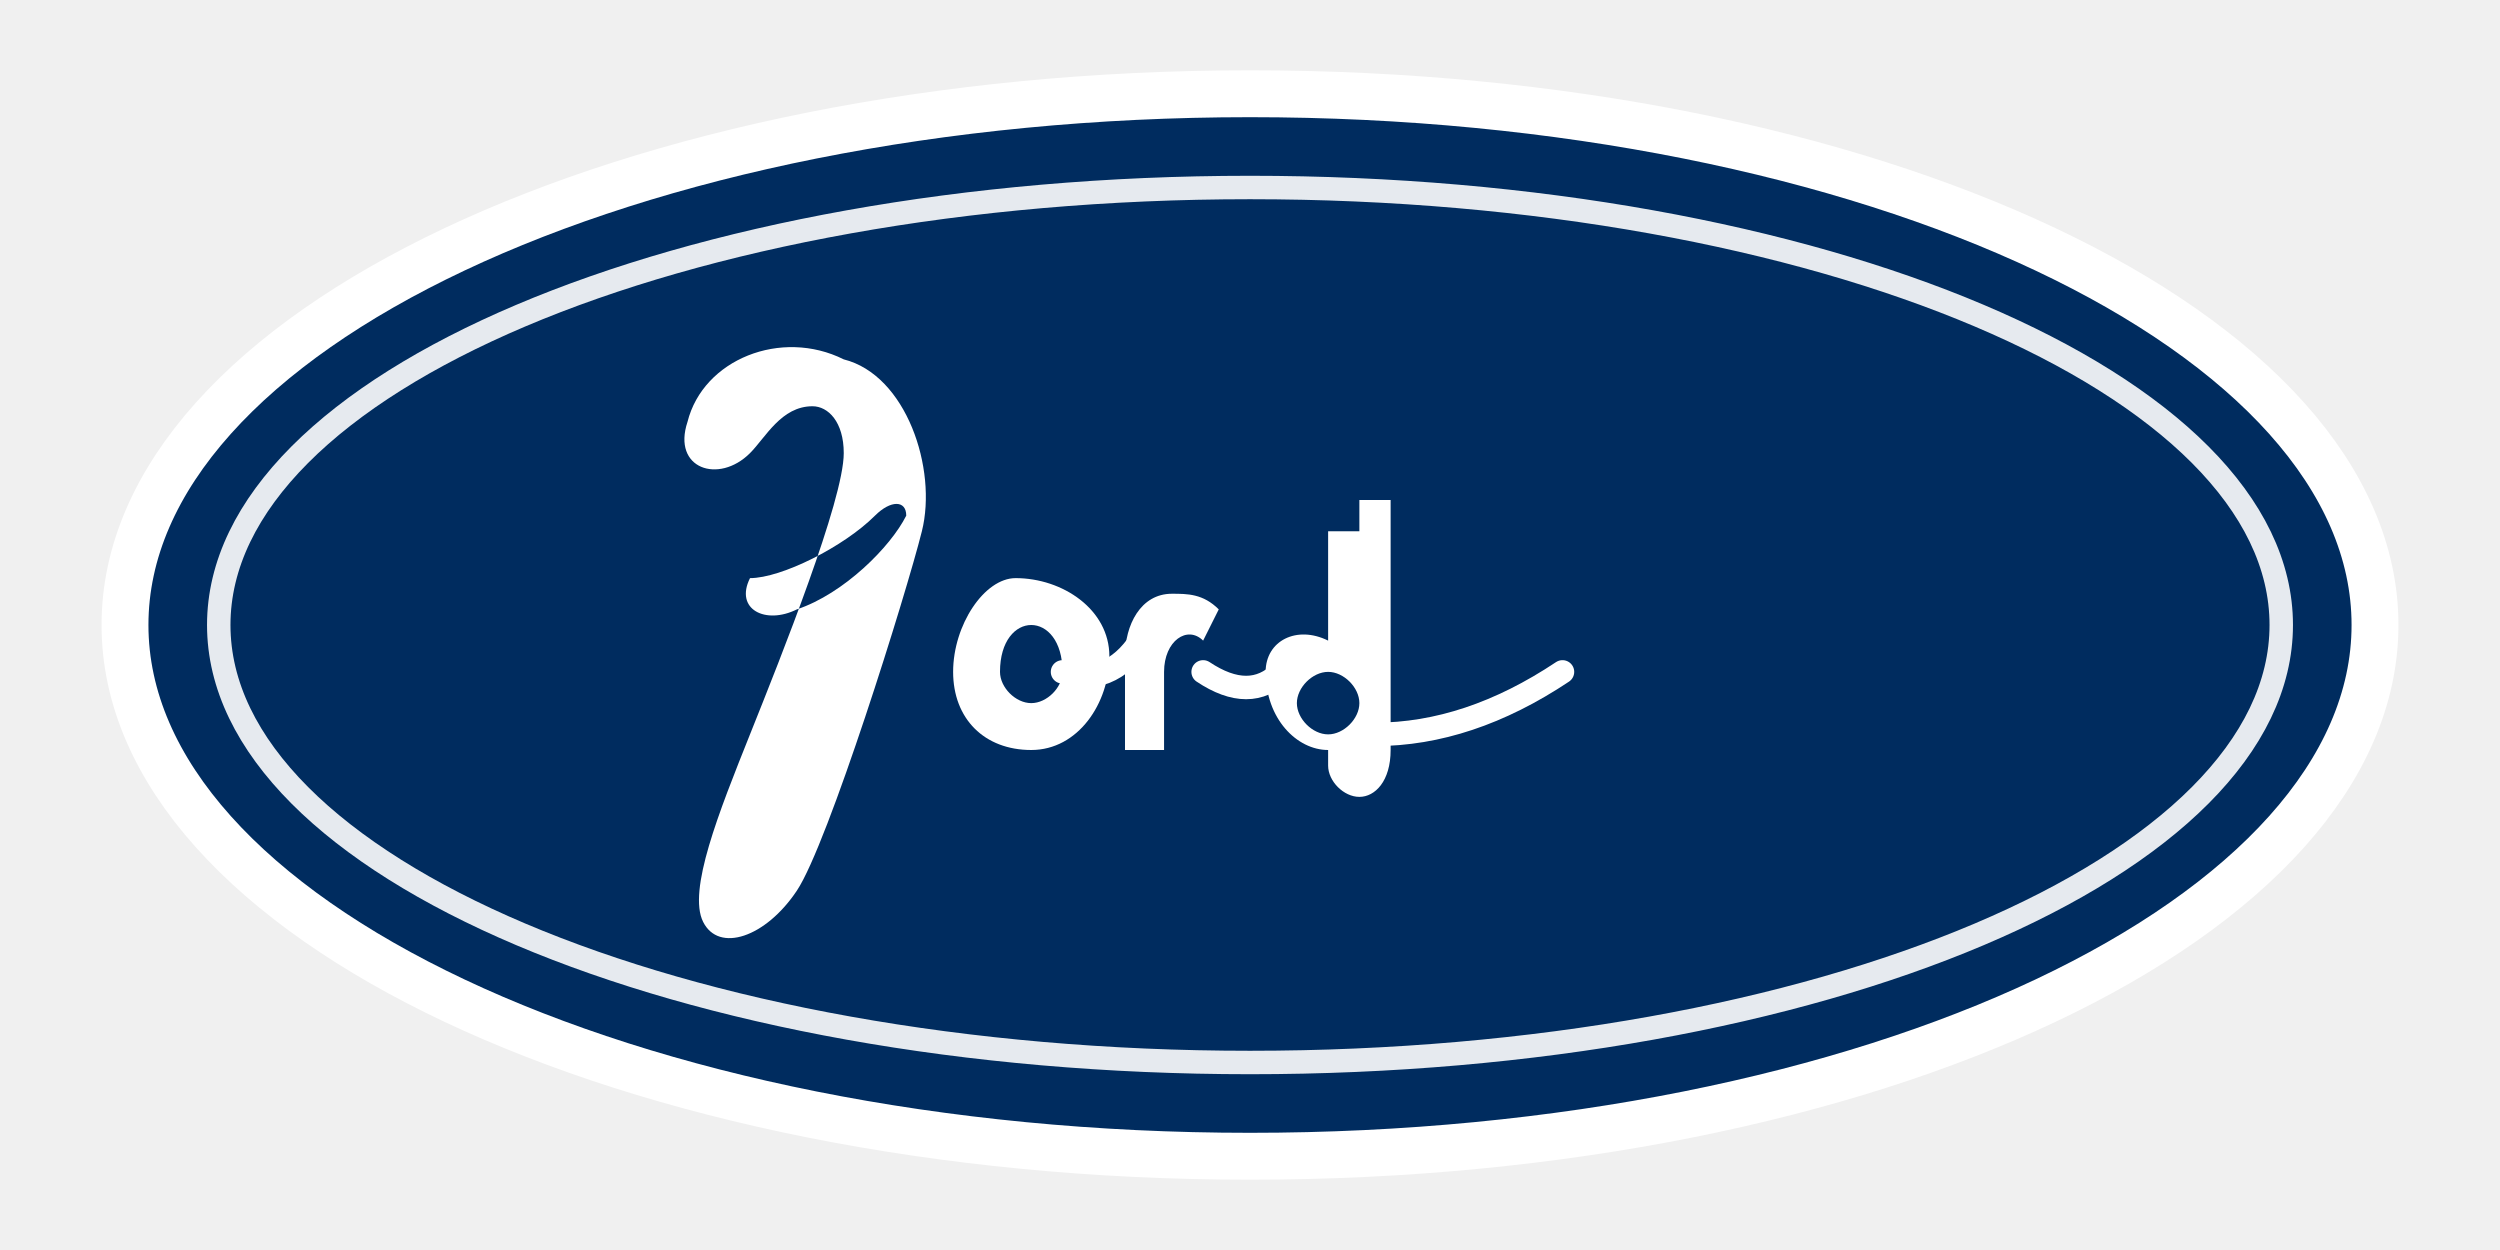
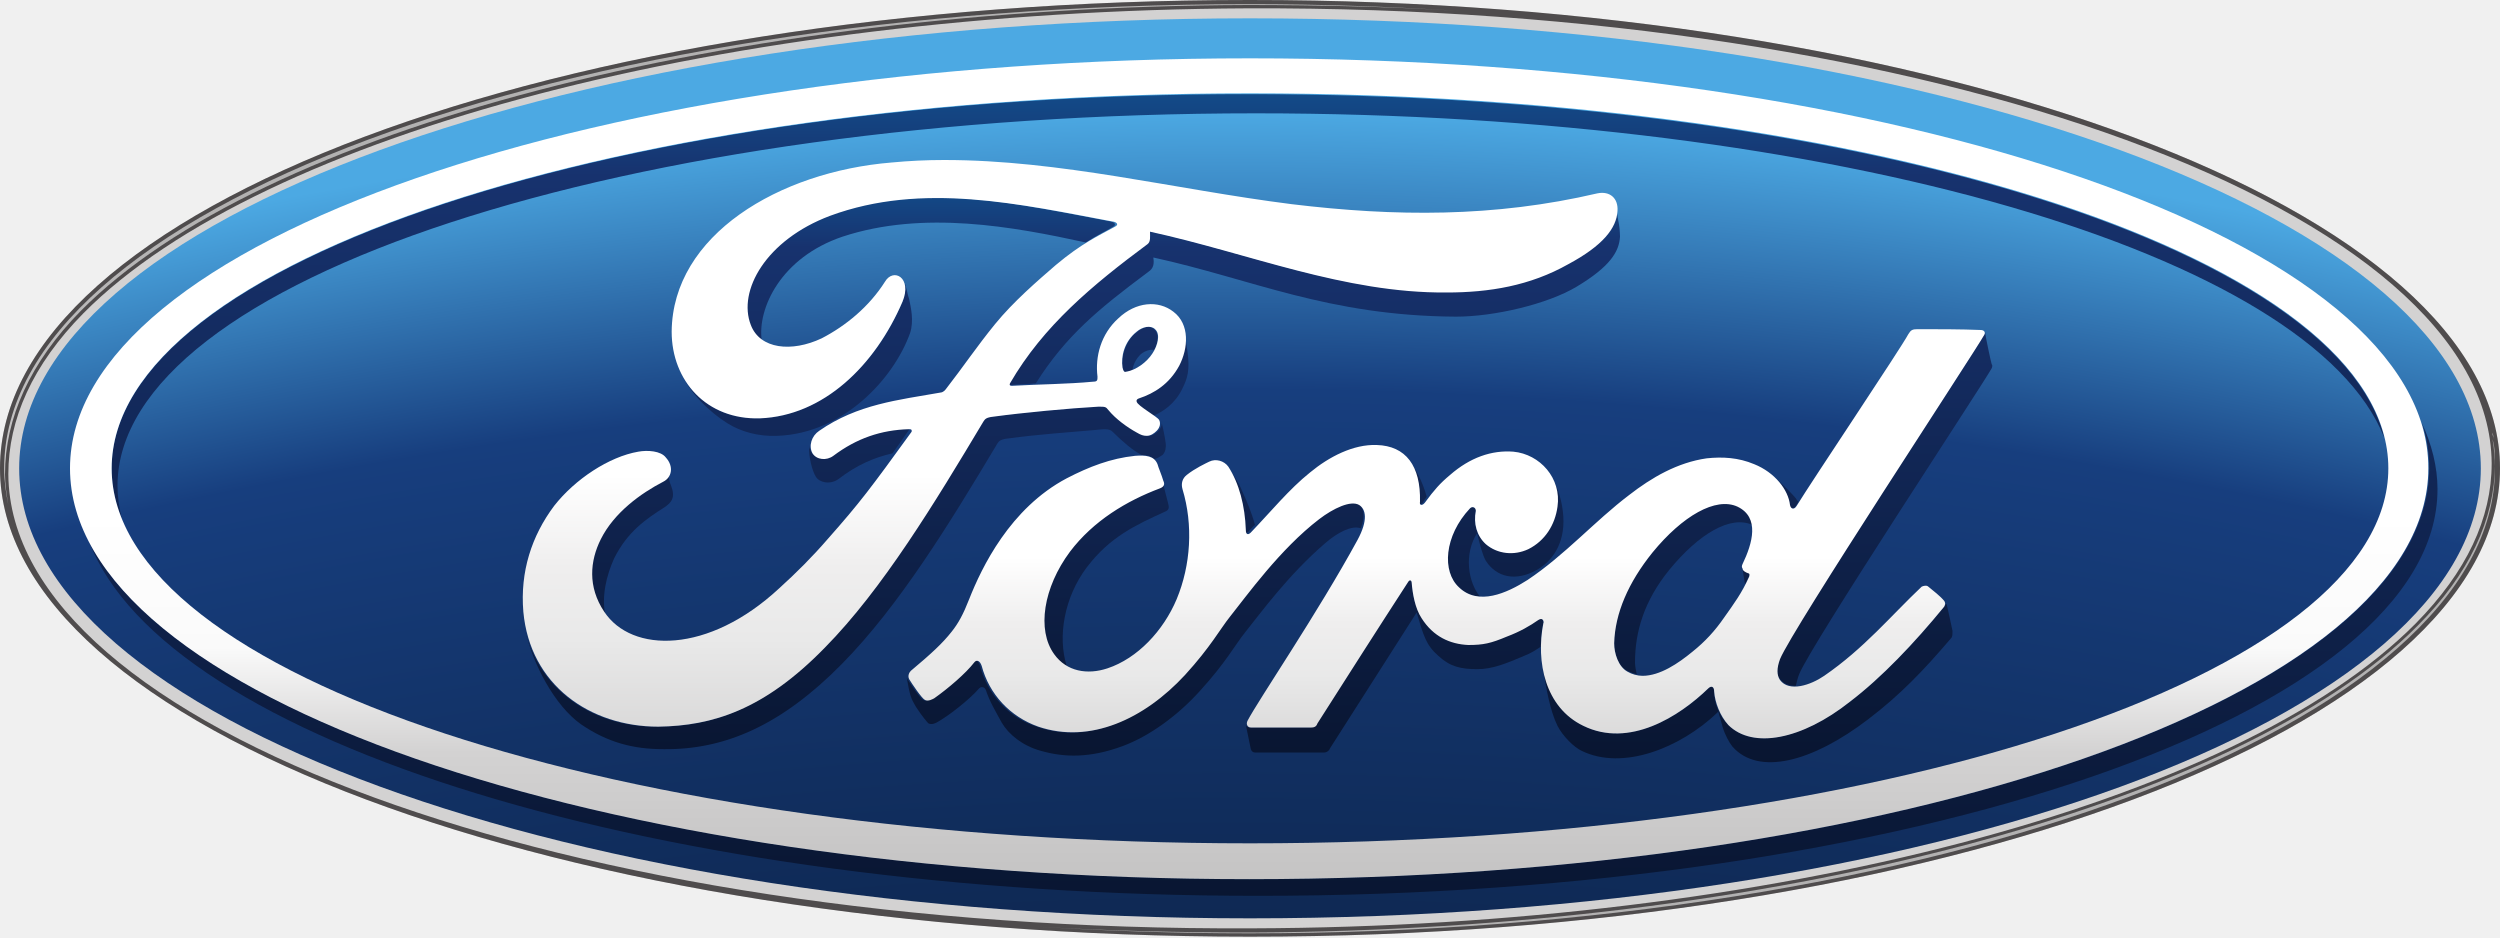
- <svg xmlns="http://www.w3.org/2000/svg" viewBox="0 0 160 80" width="120" height="60">
-   <ellipse cx="80" cy="40" rx="72" ry="34" fill="#002C5F" stroke="#FFFFFF" stroke-width="3" />
-   <ellipse cx="80" cy="40" rx="66" ry="28" fill="none" stroke="#FFFFFF" stroke-width="1.5" opacity="0.9" />
-   <g fill="#FFFFFF" transform="translate(42, 22)">
-     <path d="M 12 1 C 8 -1, 3 1, 2 5 C 1 8, 4 9, 6 7 C 7 6, 8 4, 10 4 C 11 4, 12 5, 12 7 C 12 10, 8 20, 6 25 C 4 30, 2 35, 3 37 C 4 39, 7 38, 9 35 C 11 32, 16 16, 17 12 C 18 8, 16 2, 12 1 Z              M 6 15 C 8 15, 12 13, 14 11 C 15 10, 16 10, 16 11 C 15 13, 12 16, 9 17 C 7 18, 5 17, 6 15 Z" />
-     <path d="M 23 15 C 21 15, 19 18, 19 21 C 19 24, 21 26, 24 26 C 27 26, 29 23, 29 20 C 29 17, 26 15, 23 15 Z              M 24 18 C 25 18, 26 19, 26 21 C 26 22, 25 23, 24 23 C 23 23, 22 22, 22 21 C 22 19, 23 18, 24 18 Z" />
-     <path d="M 33 16 C 31 16, 30 18, 30 20 L 30 26 L 32.5 26 L 32.5 21 C 32.5 19, 34 18, 35 19 L 36 17 C 35 16, 34 16, 33 16 Z" />
-     <path d="M 43 12 L 43 19 C 41 18, 39 19, 39 21 C 39 24, 41 26, 43 26 L 43 27 C 43 28, 44 29, 45 29 C 46 29, 47 28, 47 26 L 47 10 L 45 10 L 45 12 Z              M 43 21 C 44 21, 45 22, 45 23 C 45 24, 44 25, 43 25 C 42 25, 41 24, 41 23 C 41 22, 42 21, 43 21 Z" />
-     <path d="M 26 21 Q 29 22, 31 19" fill="none" stroke="#FFFFFF" stroke-width="1.5" stroke-linecap="round" />
-     <path d="M 35 21 Q 38 23, 40 21" fill="none" stroke="#FFFFFF" stroke-width="1.5" stroke-linecap="round" />
-     <path d="M 46 25 Q 52 25, 58 21" fill="none" stroke="#FFFFFF" stroke-width="1.5" stroke-linecap="round" />
-   </g>
+ <svg xmlns="http://www.w3.org/2000/svg" version="1.1" id="svg6096" x="0px" y="0px" viewBox="0 0 300 112.5" style="enable-background:new 0 0 300 112.5;" xml:space="preserve">
+   <style type="text/css">
+ 	.st0{fill:#D3D2D2;}
+ 	.st1{fill:url(#path3558_1_);}
+ 	.st2{fill:url(#path3580_1_);}
+ 	.st3{fill:url(#path3602_1_);}
+ 	.st4{fill:url(#path3624_1_);}
+ 	.st5{fill:url(#path3646_1_);}
+ 	.st6{fill:url(#path3668_1_);}
+ 	.st7{fill:url(#path3690_1_);}
+ 	.st8{fill:url(#path3742_1_);}
+ 	.st9{fill:url(#path3764_1_);}
+ 	.st10{fill:url(#path3786_1_);}
+ 	.st11{fill:url(#path3808_1_);}
+ 	.st12{fill:url(#path3830_1_);}
+ 	.st13{fill:url(#path3852_1_);}
+ 	.st14{fill:url(#path3874_1_);}
+ 	.st15{fill:url(#path3896_1_);}
+ 	.st16{fill:url(#path3918_1_);}
+ 	.st17{fill:url(#path3940_1_);}
+ 	.st18{fill:url(#path3962_1_);}
+ 	.st19{fill:url(#path3984_1_);}
+ 	.st20{fill:url(#path4006_1_);}
+ 	.st21{fill:url(#path4028_1_);}
+ 	.st22{fill:url(#path4050_1_);}
+ 	.st23{fill:url(#path4072_1_);}
+ 	.st24{fill:url(#path4094_1_);}
+ 	.st25{fill:#4F4C4D;}
+ 	.st26{fill:url(#path4130_1_);}
+ 	.st27{fill:url(#path4154_1_);}
+ 	.st28{fill:url(#path4180_1_);}
+ 	.st29{fill:url(#path4206_1_);}
+ 	.st30{fill:url(#path4232_1_);}
+ </style>
+   <path id="path3532" class="st0" d="M299.1,51.9c0.1,0.3,0.1,0.5,0.1,0.8C299.2,52.4,299.1,52.2,299.1,51.9 M150,0  C66.7,0,0,25,0,56.2c0,31.1,67.3,56.2,150,56.2c82.7,0,150-25.2,150-56.2C300,25.2,232.7,0,150,0" />
+   <radialGradient id="path3558_1_" cx="-807.754" cy="596.238" r="1" gradientTransform="matrix(647.6554 0 0 -631.5305 523294.938 377163.094)" gradientUnits="userSpaceOnUse">
+     <stop offset="0" style="stop-color:#00050D" />
+     <stop offset="0.7" style="stop-color:#051125" />
+     <stop offset="0.904" style="stop-color:#173E7E" />
+     <stop offset="0.955" style="stop-color:#4CA9E3" />
+     <stop offset="1" style="stop-color:#4CA9E3" />
+   </radialGradient>
+   <path id="path3558" class="st1" d="M2.3,56.2c0,29.8,66.1,54,147.7,54l0,0c81.6,0,147.7-24.1,147.7-54l0,0c0-29.8-66.1-54-147.7-54  l0,0C68.4,2.2,2.3,26.4,2.3,56.2" />
+   <linearGradient id="path3580_1_" gradientUnits="userSpaceOnUse" x1="-813.207" y1="589.941" x2="-812.207" y2="589.941" gradientTransform="matrix(0 -114.3202 -114.3202 0 67591.914 -92852.281)">
+     <stop offset="0" style="stop-color:#08142E" />
+     <stop offset="0.809" style="stop-color:#17326E" />
+     <stop offset="1" style="stop-color:#0D69A9" />
+   </linearGradient>
+   <path id="path3580" class="st2" d="M13.4,56.2c0,2,0.4,4,1.2,6l0,0c-0.3-1.3-0.5-2.6-0.5-3.9l0,0c0-24.7,61.1-44.7,136.6-44.7l0,0  c69.4,0,126.7,16.9,135.4,38.9l0,0c-5.8-23.1-64.5-41.2-136.1-41.2l0,0C74.6,11.2,13.4,31.4,13.4,56.2" />
+   <linearGradient id="path3602_1_" gradientUnits="userSpaceOnUse" x1="-813.207" y1="589.942" x2="-812.207" y2="589.942" gradientTransform="matrix(0 -114.3306 -114.3306 0 67599.969 -92860.68)">
+     <stop offset="0" style="stop-color:#08142E" />
+     <stop offset="0.809" style="stop-color:#17326E" />
+     <stop offset="1" style="stop-color:#0D69A9" />
+   </linearGradient>
+   <path id="path3602" class="st3" d="M291.5,56.2c0,27.2-63.4,49.3-141.5,49.3l0,0C80.4,105.5,22.6,88,10.7,65l0,0  c9.1,24,68.4,42.5,140.3,42.5l0,0c78.2,0,141.5-21.9,141.5-48.8l0,0c0-2.7-0.7-5.4-1.9-8l0,0C291.2,52.4,291.5,54.3,291.5,56.2" />
+   <linearGradient id="path3624_1_" gradientUnits="userSpaceOnUse" x1="-815.072" y1="586.812" x2="-814.072" y2="586.812" gradientTransform="matrix(0 -79.21 -79.21 0 46656.984 -64467.785)">
+     <stop offset="0" style="stop-color:#08142E" />
+     <stop offset="0.809" style="stop-color:#17326E" />
+     <stop offset="1" style="stop-color:#0D69A9" />
+   </linearGradient>
+   <path id="path3624" class="st4" d="M176.4,61c-3.2,3.3-3.4,7.6-1.3,9.5l0,0c0.7,0.7,1.6,1,2.5,1.1l0,0c-1.4-1.7-2-5.1-0.3-7.7l0,0  c-0.3-0.8-0.4-1.7-0.2-2.6l0,0c0-0.2-0.1-0.4-0.3-0.4l0,0C176.6,60.8,176.5,60.9,176.4,61" />
+   <linearGradient id="path3646_1_" gradientUnits="userSpaceOnUse" x1="-814.992" y1="586.946" x2="-813.992" y2="586.946" gradientTransform="matrix(0 -80.2656 -80.2656 0 47321.023 -65321.43)">
+     <stop offset="0" style="stop-color:#08142E" />
+     <stop offset="0.809" style="stop-color:#17326E" />
+     <stop offset="1" style="stop-color:#0D69A9" />
+   </linearGradient>
+   <path id="path3646" class="st5" d="M209.1,68c0,0.5,0.2,1.4,0.3,2.1l0,0c0.2-0.3,0.3-0.6,0.5-1l0,0c0.1-0.3,0.1-0.3-0.1-0.4l0,0  c-0.3-0.1-0.7-0.4-0.7-0.6l0,0C209,68.1,209,68.1,209.1,68L209.1,68L209.1,68L209.1,68z" />
+   <linearGradient id="path3668_1_" gradientUnits="userSpaceOnUse" x1="-815.541" y1="586.024" x2="-814.541" y2="586.024" gradientTransform="matrix(0 -73.5277 -73.5277 0 43303.434 -59873.602)">
+     <stop offset="0" style="stop-color:#08142E" />
+     <stop offset="0.809" style="stop-color:#17326E" />
+     <stop offset="1" style="stop-color:#0D69A9" />
+   </linearGradient>
+   <path id="path3668" class="st6" d="M212.9,57.2c1.1,1,1.7,2.2,1.8,3.4l0,0c0,0.5,0.5,0.6,0.8,0.1l0,0c0.1-0.1,0.2-0.3,0.3-0.5l0,0  c-0.1-0.1-0.2-0.2-0.3-0.4l0,0C215.1,59.3,214,58.2,212.9,57.2L212.9,57.2z" />
+   <linearGradient id="path3690_1_" gradientUnits="userSpaceOnUse" x1="-815.328" y1="586.382" x2="-814.328" y2="586.382" gradientTransform="matrix(0 -76.0038 -76.0038 0 44737.418 -61875.711)">
+     <stop offset="0" style="stop-color:#08142E" />
+     <stop offset="0.809" style="stop-color:#17326E" />
+     <stop offset="1" style="stop-color:#0D69A9" />
+   </linearGradient>
+   <path id="path3690" class="st7" d="M169,55.2c0.8,1.2,1.2,2.8,1.2,4.9l0,0c0,0.5,0.4,0.5,0.6,0.1l0,0c0.1-0.2,0.3-0.4,0.4-0.6l0,0  C170.7,57.7,169.7,55.9,169,55.2z" />
+   <linearGradient id="path3742_1_" gradientUnits="userSpaceOnUse" x1="-815.002" y1="586.93" x2="-814.002" y2="586.93" gradientTransform="matrix(0 -80.1365 -80.1365 0 47236.438 -65217.027)">
+     <stop offset="0" style="stop-color:#08142E" />
+     <stop offset="0.809" style="stop-color:#17326E" />
+     <stop offset="1" style="stop-color:#0D69A9" />
+   </linearGradient>
+   <path id="path3742" class="st8" d="M198.3,66.2c-3,3.6-4.6,7.3-4.6,10.9l0,0c0,1.3,0.5,2.9,1.6,3.4l0,0c0.4,0.2,0.7,0.3,1.1,0.4l0,0  c-0.1-0.5-0.2-1-0.2-1.4l0,0c0-3.7,1.1-7.4,4.1-11.1l0,0c3.6-4.4,7.4-6.6,10-5.4l0,0c-0.1-1-0.6-1.8-1.7-2.3l0,0  c-0.5-0.2-1-0.3-1.6-0.3l0,0C204.4,60.4,201.2,62.6,198.3,66.2" />
+   <linearGradient id="path3764_1_" gradientUnits="userSpaceOnUse" x1="-815.003" y1="586.928" x2="-814.003" y2="586.928" gradientTransform="matrix(0 -80.1195 -80.1195 0 47156.973 -65203.328)">
+     <stop offset="0" style="stop-color:#08142E" />
+     <stop offset="0.809" style="stop-color:#17326E" />
+     <stop offset="1" style="stop-color:#0D69A9" />
+   </linearGradient>
+   <path id="path3764" class="st9" d="M138.9,58.5c-4,1.5-8,3.9-10.8,7.6l0,0c-3.2,4.2-4,9.3-1.9,12.3l0,0c0.5,0.7,1.1,1.2,1.8,1.5l0,0  c-1.1-3.5-0.3-8.2,2.4-11.8l0,0c2.8-3.7,5.9-5.1,9.4-6.7l0,0c0.5-0.2,0.5-0.5,0.4-0.9l0,0c-0.2-0.7-0.6-2.5-0.8-2.9l0,0l0,0  C139.5,58.1,139.4,58.4,138.9,58.5" />
+   <linearGradient id="path3786_1_" gradientUnits="userSpaceOnUse" x1="-815.045" y1="586.858" x2="-814.045" y2="586.858" gradientTransform="matrix(0 -79.5717 -79.5717 0 46864.562 -64760.156)">
+     <stop offset="0" style="stop-color:#08142E" />
+     <stop offset="0.809" style="stop-color:#17326E" />
+     <stop offset="1" style="stop-color:#0D69A9" />
+   </linearGradient>
+   <path id="path3786" class="st10" d="M168.9,69.8c-3.7,5.7-7.2,11.2-10.9,17l0,0c-0.2,0.3-0.4,0.4-0.7,0.5l0,0c-2.3,0-4.8,0-7.3,0  l0,0c-0.3,0-0.4-0.1-0.5-0.3l0,0c0.2,0.9,0.5,2.5,0.6,2.9l0,0c0.1,0.3,0.3,0.4,0.5,0.4l0,0c2.7,0,6,0,8.3,0l0,0  c0.3,0,0.6-0.2,0.7-0.5l0,0c3.4-5.3,7-11,10.4-16.3l0,0c0.8,2.7,1.1,3.9,2.6,5.2l0,0c1.4,1.3,2.7,1.6,4.7,1.6l0,0  c1.8,0,3.5-0.7,5.6-1.6l0,0c0.8-0.3,1.4-0.7,2-1.1l0,0c0-1,0.1-2,0.3-2.9l0,0c0-0.1-0.1-0.7-0.6-0.4l0,0c-1,0.7-2.2,1.4-3.8,2l0,0  c-1.9,0.7-2.8,1-4.6,1l0,0c-2.2,0-4.2-1-5.6-3.2l0,0c-0.8-1.2-1.1-3-1.2-4.3l0,0c0-0.1-0.1-0.2-0.2-0.2l0,0  C169.1,69.7,169,69.7,168.9,69.8" />
+   <linearGradient id="path3808_1_" gradientUnits="userSpaceOnUse" x1="-815.001" y1="586.932" x2="-814.001" y2="586.932" gradientTransform="matrix(0 -80.1548 -80.1548 0 47255.039 -65231.855)">
+     <stop offset="0" style="stop-color:#08142E" />
+     <stop offset="0.809" style="stop-color:#17326E" />
+     <stop offset="1" style="stop-color:#0D69A9" />
+   </linearGradient>
+   <path id="path3808" class="st11" d="M233.3,72.8c-3.6,4.4-7.5,8.5-11.3,11.4l0,0c-5.9,4.6-11.7,5.7-14.6,2.8l0,0  c-1.1-1.1-1.7-2.6-1.7-4l0,0c0-0.7-0.4-0.7-0.7-0.4l0,0c-3.5,3.4-9.5,7.2-15,4.5l0,0c-2.7-1.4-4.2-3.9-4.8-6.7l0,0  c0.3,2,0.8,4.9,1.7,6.7l0,0c0.6,1.2,2,2.6,2.9,3l0,0c4.9,2.4,11.8-0.3,16.3-4.6l0,0c0-0.1,0.1-0.1,0.1-0.1l0,0  c0.2,0.8,0.5,1.7,0.5,1.8l0,0c0.3,1,0.8,1.9,1.2,2.4l0,0c3.1,3.5,9.5,1.9,16.3-3.3l0,0c3.8-2.9,6.6-5.8,10-9.8l0,0  c0.1-0.2,0.1-0.4,0.1-0.8l0,0c-0.2-0.9-0.5-2.4-0.7-3.2l0,0C233.4,72.5,233.4,72.7,233.3,72.8 M185.1,80.2c0,0.1,0,0.2,0,0.2l0,0  C185.1,80.4,185.1,80.3,185.1,80.2L185.1,80.2C185.1,80.3,185.1,80.2,185.1,80.2L185.1,80.2z" />
+   <linearGradient id="path3830_1_" gradientUnits="userSpaceOnUse" x1="-814.997" y1="586.938" x2="-813.997" y2="586.938" gradientTransform="matrix(0 -80.2057 -80.2057 0 47258.246 -65272.996)">
+     <stop offset="0" style="stop-color:#08142E" />
+     <stop offset="0.809" style="stop-color:#17326E" />
+     <stop offset="1" style="stop-color:#0D69A9" />
+   </linearGradient>
+   <path id="path3830" class="st12" d="M186.8,60.7c-0.3,2.2-1.5,4.1-3.5,5.1l0,0c-1.7,0.8-3.7,0.7-5.1-0.6l0,0c-0.4-0.4-0.7-0.9-1-1.4  l0,0c0.4,1.6,0.7,2.8,1.1,3.5l0,0c1.3,2,3.6,2.5,6.1,1.1l0,0c1.8-1,3.4-3.1,3.2-6.4l0,0c-0.1-1.7-0.6-3.4-1.4-4.8l0,0  C186.8,58.3,187,59.5,186.8,60.7" />
+   <linearGradient id="path3852_1_" gradientUnits="userSpaceOnUse" x1="-815.002" y1="586.929" x2="-814.002" y2="586.929" gradientTransform="matrix(0 -80.1351 -80.1351 0 47259.828 -65215.953)">
+     <stop offset="0" style="stop-color:#08142E" />
+     <stop offset="0.809" style="stop-color:#17326E" />
+     <stop offset="1" style="stop-color:#0D69A9" />
+   </linearGradient>
+   <path id="path3852" class="st13" d="M238.1,40.1c-1.1,2-23.1,35.4-24.5,38.9l0,0c-0.4,1.1-0.5,1.9,0,2.5l0,0  c0.5,0.6,1.1,0.8,1.9,0.8l0,0c0.1-0.4,0.2-0.9,0.4-1.4l0,0c1.4-3.5,22-34.7,23.1-36.7l0,0c0.1-0.2,0.1-0.4,0-0.5l0,0  c-0.1-0.3-0.8-3.6-0.8-3.9l0,0C238.2,39.9,238.2,40,238.1,40.1" />
+   <linearGradient id="path3874_1_" gradientUnits="userSpaceOnUse" x1="-815.144" y1="586.692" x2="-814.144" y2="586.692" gradientTransform="matrix(0 -78.2857 -78.2857 0 46078.316 -63720.621)">
+     <stop offset="0" style="stop-color:#08142E" />
+     <stop offset="0.809" style="stop-color:#17326E" />
+     <stop offset="1" style="stop-color:#0D69A9" />
+   </linearGradient>
+   <path id="path3874" class="st14" d="M146.9,55.7c0.1,0.1,0.1,0.1,0.2,0.2l0,0c1.3,2,2,4.7,2.1,7.6l0,0c0.1,0.6,0.3,0.6,0.6,0.3l0,0  c0.3-0.3,0.5-0.6,0.8-0.8l0,0c-0.4-1.5-1-2.9-1.6-4.2l0,0C148.8,58.2,147.8,56.5,146.9,55.7z" />
+   <linearGradient id="path3896_1_" gradientUnits="userSpaceOnUse" x1="-815.043" y1="586.861" x2="-814.043" y2="586.861" gradientTransform="matrix(0 -79.5963 -79.5963 0 46848.242 -64780.055)">
+     <stop offset="0" style="stop-color:#08142E" />
+     <stop offset="0.809" style="stop-color:#17326E" />
+     <stop offset="1" style="stop-color:#0D69A9" />
+   </linearGradient>
+   <path id="path3896" class="st15" d="M158.1,62.3c-4.7,3.6-8.7,9.2-10.7,11.7l0,0c-1.2,1.5-2.3,3.6-5.4,7l0,0  c-4.9,5.3-11.4,8.4-17.6,6.2l0,0c-3.4-1.1-5.9-3.9-6.8-7.3l0,0c-0.2-0.7-0.6-0.8-0.9-0.4l0,0c-1,1.3-3.1,3.1-4.8,4.3l0,0  c-0.2,0.1-0.7,0.4-1.1,0.2l0,0c-0.4-0.2-1.6-2-1.9-2.5l0,0c0-0.1-0.1-0.1-0.1-0.2l0,0v0c0.4,2.2,0.5,2.5,1.1,3.5l0,0  c0.7,1.1,1.4,1.9,1.5,2l0,0c0.4,0.2,0.8,0,1-0.1l0,0c1.3-0.7,3.9-2.7,5.1-4.1l0,0c0.3-0.3,0.7-0.1,0.8,0.2l0,0  c0.5,1.5,1.2,2.6,1.9,3.9l0,0c0.8,1.4,2.5,2.8,4.7,3.4l0,0c2.8,0.8,5.9,0.9,9.9-0.6l0,0c3.2-1.2,6.6-3.7,9.2-6.6l0,0  c3.1-3.4,4.2-5.5,5.4-7l0,0c2-2.5,5.2-6.9,9.6-10.7l0,0c1.5-1.3,3.2-2.2,4.3-1.8l0,0c0.6-1.6,0.3-2.5-0.3-3l0,0  c-0.2-0.1-0.5-0.2-0.8-0.2l0,0C161,60.4,159.5,61.3,158.1,62.3" />
+   <linearGradient id="path3918_1_" gradientUnits="userSpaceOnUse" x1="-815.002" y1="586.929" x2="-814.002" y2="586.929" gradientTransform="matrix(0 -80.1316 -80.1316 0 47107.398 -65213.121)">
+     <stop offset="0" style="stop-color:#08142E" />
+     <stop offset="0.809" style="stop-color:#17326E" />
+     <stop offset="1" style="stop-color:#0D69A9" />
+   </linearGradient>
+   <path id="path3918" class="st16" d="M79.3,57.8c-2.7,1.4-5.9,3.7-7.5,6.9l0,0c-1.3,2.6-1.5,5.7,0.4,8.7l0,0c0.2,0.2,0.3,0.5,0.5,0.7  l0,0c-0.6-2.5,0.1-5.1,1-7.1l0,0c1.6-3.2,3.8-4.7,6-6.1l0,0c0.9-0.6,1.4-1.2,0.8-2.7l0,0c-0.2-0.4-0.3-1.2-0.4-1.9l0,0  C80.2,56.9,79.9,57.5,79.3,57.8" />
+   <linearGradient id="path3940_1_" gradientUnits="userSpaceOnUse" x1="-815.004" y1="586.927" x2="-814.004" y2="586.927" gradientTransform="matrix(0 -80.1145 -80.1145 0 47133.027 -65199.25)">
+     <stop offset="0" style="stop-color:#08142E" />
+     <stop offset="0.809" style="stop-color:#17326E" />
+     <stop offset="1" style="stop-color:#0D69A9" />
+   </linearGradient>
+   <path id="path3940" class="st17" d="M99.4,25.9c-7.7,2.9-11.1,9-9.5,13.1l0,0c0.3,0.8,0.8,1.4,1.5,1.8l0,0  c-0.5-3.8,2.3-9.9,9.7-12.4l0,0c9.7-3.2,20.5-1.2,29.2,0.7l0,0c1.2-0.8,2.3-1.3,3.3-1.9l0,0c0.5-0.3-0.1-0.6-0.2-0.6l0,0  c-6.9-1.3-14.1-2.9-21.1-2.9l0,0C107.9,23.7,103.6,24.3,99.4,25.9" />
+   <linearGradient id="path3962_1_" gradientUnits="userSpaceOnUse" x1="-815.002" y1="586.929" x2="-814.002" y2="586.929" gradientTransform="matrix(0 -80.1344 -80.1344 0 47134.477 -65215.367)">
+     <stop offset="0" style="stop-color:#08142E" />
+     <stop offset="0.809" style="stop-color:#17326E" />
+     <stop offset="1" style="stop-color:#0D69A9" />
+   </linearGradient>
+   <path id="path3962" class="st18" d="M131.7,48.8c-3.5,0.2-8.9,0.7-12.6,1.2l0,0c-0.9,0.1-1,0.3-1.2,0.6l0,0  c-5.9,9.7-12.1,20.1-19,27.1l0,0c-7.4,7.5-13.5,9.5-20,9.5l0,0c-7.5,0.1-14.2-4.2-15.9-11.7l0,0c0.9,4.2,3.6,9.2,6.7,11.4l0,0  c3.2,2.2,6.3,3,9.9,3l0,0c7.4,0.1,14.2-2.9,21.4-10.2l0,0c6.9-7,12.9-16.8,18.7-26.5l0,0c0.2-0.3,0.4-0.5,1.4-0.6l0,0  c3.7-0.5,7-0.7,10.3-1l0,0c1-0.1,1.7-0.2,2.1,0.2l0,0c1.2,1.2,2.5,2.3,3.5,2.8l0,0c0.6,0,1.1,0.1,1.5,0.5l0,0c0.4-0.1,0.7-0.3,1-0.5  l0,0c0.4-0.4,0.4-0.9,0.4-1.3l0,0c-0.1-0.8-0.4-2.4-0.6-2.8l0,0c0.2,0.3,0.1,0.8-0.3,1.2l0,0c-0.3,0.3-0.7,0.6-1.2,0.6l0,0  c-0.4,0-0.7-0.2-1.2-0.4l0,0c-1.1-0.6-2.5-1.6-3.4-2.7l0,0c-0.2-0.3-0.4-0.4-0.8-0.4l0,0C132,48.7,131.9,48.8,131.7,48.8" />
+   <linearGradient id="path3984_1_" gradientUnits="userSpaceOnUse" x1="-814.999" y1="586.934" x2="-813.999" y2="586.934" gradientTransform="matrix(0 -80.1746 -80.1746 0 47160.359 -65247.84)">
+     <stop offset="0" style="stop-color:#08142E" />
+     <stop offset="0.809" style="stop-color:#17326E" />
+     <stop offset="1" style="stop-color:#0D69A9" />
+   </linearGradient>
+   <path id="path3984" class="st19" d="M99.9,54.6c-0.8,0.6-2,0.5-2.5-0.3l0,0c-0.2-0.3-0.3-0.6-0.3-0.8l0,0c-0.1,1.3,0.4,3.1,0.8,3.7  l0,0c0.4,0.7,1.7,1,2.7,0.3l0,0c2.2-1.7,4.3-2.6,6.5-3.1l0,0c0.6-0.8,1.2-1.7,1.9-2.7l0,0c0.1-0.1,0.1-0.2,0-0.2l0,0  c0-0.1-0.1-0.1-0.3-0.1l0,0C105.6,51.5,102.7,52.5,99.9,54.6" />
+   <linearGradient id="path4006_1_" gradientUnits="userSpaceOnUse" x1="-815.133" y1="586.711" x2="-814.133" y2="586.711" gradientTransform="matrix(0 -78.4306 -78.4306 0 46209.645 -63838.473)">
+     <stop offset="0" style="stop-color:#08142E" />
+     <stop offset="0.809" style="stop-color:#17326E" />
+     <stop offset="1" style="stop-color:#0D69A9" />
+   </linearGradient>
+   <path id="path4006" class="st20" d="M193.5,23.8c0,0.1,0.1,0.1,0.1,0.2l0,0C193.6,23.9,193.6,23.8,193.5,23.8z" />
+   <linearGradient id="path4028_1_" gradientUnits="userSpaceOnUse" x1="-815.003" y1="586.928" x2="-814.003" y2="586.928" gradientTransform="matrix(0 -80.1255 -80.1255 0 47185.605 -65208.18)">
+     <stop offset="0" style="stop-color:#08142E" />
+     <stop offset="0.809" style="stop-color:#17326E" />
+     <stop offset="1" style="stop-color:#0D69A9" />
+   </linearGradient>
+   <path id="path4028" class="st21" d="M193.9,25.2c-0.1,2.1-1.8,4.2-5.9,6.4l0,0c-4.7,2.6-9.5,3.3-14.6,3.4l0,0  c-12.3,0.1-23.8-4.7-35.6-7.3l0,0c0,0.5,0.1,1.1-0.3,1.5l0,0C130.9,34.1,125,39,121,45.9l0,0c-0.1,0.2-0.1,0.3,0.2,0.3l0,0  c1.1-0.1,2.1-0.1,3.1-0.2l0,0c3.6-5.7,7.5-8.9,13.4-13.3l0,0c0.4-0.3,0.9-0.6,0.7-1.8l0,0c11.9,2.6,20.9,7,36.3,7.1l0,0  c4.6,0,11-1.5,14.5-3.6l0,0c4-2.4,5.1-4.2,5.2-6l0,0c0-0.6-0.1-1.5-0.2-1.9l0,0c-0.1-0.6-0.2-1.4-0.4-2l0,0  C193.9,24.6,193.9,24.9,193.9,25.2" />
+   <linearGradient id="path4050_1_" gradientUnits="userSpaceOnUse" x1="-815.354" y1="586.34" x2="-814.354" y2="586.34" gradientTransform="matrix(0 -75.7006 -75.7006 0 44523.125 -61631.156)">
+     <stop offset="0" style="stop-color:#08142E" />
+     <stop offset="0.809" style="stop-color:#17326E" />
+     <stop offset="1" style="stop-color:#0D69A9" />
+   </linearGradient>
+   <path id="path4050" class="st22" d="M136.6,39.7c-0.1,0.1-0.3,0.3-0.5,0.4l0,0c-1.2,1.2-1.5,2.8-1.4,4l0,0c0.1,0.5,0.3,0.6,0.5,0.5  l0,0c0.2,0,0.5-0.1,0.7-0.2l0,0c0.1-0.7,0.4-1.3,1-1.9l0,0c0.5-0.4,1.1-0.6,1.6-0.5l0,0c0.5-0.9,0.6-2,0-2.5l0,0  c-0.2-0.2-0.5-0.3-0.9-0.3l0,0C137.4,39.3,137,39.4,136.6,39.7" />
+   <linearGradient id="path4072_1_" gradientUnits="userSpaceOnUse" x1="-815.002" y1="586.929" x2="-814.002" y2="586.929" gradientTransform="matrix(0 -80.1342 -80.1342 0 47172.555 -65215.188)">
+     <stop offset="0" style="stop-color:#08142E" />
+     <stop offset="0.809" style="stop-color:#17326E" />
+     <stop offset="1" style="stop-color:#0D69A9" />
+   </linearGradient>
+   <path id="path4072" class="st23" d="M141.3,43.9c-1.1,2.2-3,3.3-4.8,3.9l0,0c0,0-0.4,0.1-0.3,0.4l0,0c0,0.4,1.3,1.2,2.1,1.7l0,0  c0.1,0,0.3-0.1,0.3-0.1l0,0c0.9-0.4,2.4-1.3,3.3-3.2l0,0c0.6-1.2,0.9-2.2,0.6-4.4l0,0c-0.2-1.5-0.5-2.9-0.9-3.5l0,0  C142.5,40.3,142.2,42.3,141.3,43.9" />
+   <linearGradient id="path4094_1_" gradientUnits="userSpaceOnUse" x1="-815.002" y1="586.93" x2="-814.002" y2="586.93" gradientTransform="matrix(0 -80.1372 -80.1372 0 47130.418 -65217.613)">
+     <stop offset="0" style="stop-color:#08142E" />
+     <stop offset="0.809" style="stop-color:#17326E" />
+     <stop offset="1" style="stop-color:#0D69A9" />
+   </linearGradient>
+   <path id="path4094" class="st24" d="M108.5,33.8c0.2,0.5,0.2,1.4-0.2,2.4l0,0c-3.3,7.7-9.5,13.7-17.1,14l0,0c-4.6,0.1-8-2.2-9.6-5.6  l0,0c1.2,2.6,3.6,4.9,5.7,6.2l0,0c1.6,1,3.7,1.6,6,1.5l0,0c7.9-0.3,13.9-6.8,15.9-12.3l0,0c0.5-1.5,0.1-3.1-0.1-4.1l0,0  C108.9,35.4,108.8,34.5,108.5,33.8L108.5,33.8L108.5,33.8z" />
+   <path id="path4106" class="st25" d="M299.1,51.9c0.1,0.3,0.1,0.5,0.1,0.8C299.2,52.4,299.1,52.2,299.1,51.9 M1,56.9  c0-6.6,2.9-13.1,9-19.3C31.5,15.9,87.7,1.3,149.7,1C231.9,0.7,298.8,25.2,299,55.6c0,6.6-3,13-9.1,19.2  c-21.5,21.7-77.6,36.4-139.6,36.6C68.1,111.8,1.2,87.3,1,56.9 M150,0C66.7,0,0,25,0,56.2c0,31.1,67.3,56.2,150,56.2  c82.7,0,150-25.2,150-56.2C300,25.2,232.7,0,150,0" />
+   <linearGradient id="path4130_1_" gradientUnits="userSpaceOnUse" x1="-814.029" y1="592.109" x2="-813.029" y2="592.109" gradientTransform="matrix(-34.6579 -129.3445 -129.3445 34.6579 48490.48 -125672.055)">
+     <stop offset="0" style="stop-color:#B2B1B1" />
+     <stop offset="0.35" style="stop-color:#DEDDDE" />
+     <stop offset="0.65" style="stop-color:#DEDDDE" />
+     <stop offset="1" style="stop-color:#B2B1B1" />
+   </linearGradient>
+   <path id="path4130" class="st26" d="M0.5,56.2c0,1.5,0.2,2.9,0.5,4.4l0,0c-0.2-1.2-0.4-2.5-0.4-3.7l0,0c0-6.7,3-13.4,9.1-19.6l0,0  C31.3,15.5,87.6,0.8,149.7,0.6l0,0c8.6,0,17.1,0.2,25.3,0.7l0,0c-8.1-0.5-16.5-0.8-25-0.8l0,0C67.1,0.5,0.5,25.3,0.5,56.2" />
+   <linearGradient id="path4154_1_" gradientUnits="userSpaceOnUse" x1="-814.053" y1="592.086" x2="-813.053" y2="592.086" gradientTransform="matrix(-34.497 -128.7448 -128.7448 34.497 48353.828 -125161.703)">
+     <stop offset="0" style="stop-color:#B2B1B1" />
+     <stop offset="0.35" style="stop-color:#DEDDDE" />
+     <stop offset="0.65" style="stop-color:#DEDDDE" />
+     <stop offset="1" style="stop-color:#B2B1B1" />
+   </linearGradient>
+   <path id="path4154" class="st27" d="M299.4,55.6c0,6.7-3.1,13.3-9.3,19.5l0,0c-21.5,21.7-77.8,36.5-139.9,36.8l0,0  c-8.8,0-17.4-0.2-25.8-0.7l0,0c8.3,0.5,16.8,0.8,25.5,0.8l0,0c82.5,0,149.5-25.2,149.5-55.8l0,0c0-1.2-0.1-2.3-0.3-3.5l0,0  C299.4,53.7,299.4,54.7,299.4,55.6" />
+   <linearGradient id="path4180_1_" gradientUnits="userSpaceOnUse" x1="-804.814" y1="604.023" x2="-803.814" y2="604.023" gradientTransform="matrix(0 114.9095 114.9095 0 -69257.969 92479.391)">
+     <stop offset="0" style="stop-color:#FFFFFF" />
+     <stop offset="0.552" style="stop-color:#FFFFFF" />
+     <stop offset="0.691" style="stop-color:#FAFAFA" />
+     <stop offset="0.8" style="stop-color:#D3D2D2" />
+     <stop offset="1" style="stop-color:#BDBCBC" />
+   </linearGradient>
+   <path id="path4180" class="st28" d="M8.4,56.2c0,27.2,63.4,49.3,141.5,49.3l0,0c78.2,0,141.5-22.1,141.5-49.3l0,0  C291.5,29,228.2,7,150,7l0,0C71.8,7,8.4,29,8.4,56.2 M13.4,56.2c0-24.9,61.1-45,136.6-45l0,0c75.4,0,136.6,20.1,136.6,45l0,0  c0,24.9-61.1,45-136.6,45l0,0C74.6,101.2,13.4,81.1,13.4,56.2" />
+   <linearGradient id="path4206_1_" gradientUnits="userSpaceOnUse" x1="-800.559" y1="611.161" x2="-799.559" y2="611.161" gradientTransform="matrix(0 56.9881 56.9881 0 -34655.383 45657.746)">
+     <stop offset="0" style="stop-color:#FFFFFF" />
+     <stop offset="0.552" style="stop-color:#FFFFFF" />
+     <stop offset="0.691" style="stop-color:#EFEEEE" />
+     <stop offset="0.8" style="stop-color:#E9E9E9" />
+     <stop offset="1" style="stop-color:#D3D2D2" />
+   </linearGradient>
+   <path id="path4206" class="st29" d="M230.1,39.5c-0.6,0-0.8,0.1-1.1,0.6l0,0c-0.9,1.7-11.5,17.5-13.4,20.6l0,0  c-0.3,0.5-0.7,0.4-0.8-0.1l0,0c-0.2-1.8-1.8-3.9-4.3-4.9l0,0c-1.9-0.8-3.8-0.9-5.7-0.7l0,0c-3.5,0.5-6.6,2.3-9.3,4.4l0,0  c-4.1,3.1-7.7,7.2-12.2,10.2l0,0c-2.5,1.6-5.9,3.1-8.2,0.9l0,0c-2.1-1.9-1.8-6.2,1.3-9.5l0,0c0.3-0.3,0.7-0.1,0.7,0.3l0,0  c-0.3,1.5,0.1,3,1.2,4l0,0c1.4,1.2,3.4,1.4,5.1,0.6l0,0c2-1,3.2-2.9,3.5-5.1l0,0c0.5-3.4-2.1-6.3-5.3-6.6l0,0  c-2.6-0.2-5.2,0.7-7.6,2.8l0,0c-1.2,1-1.9,1.8-3,3.3l0,0c-0.3,0.4-0.7,0.4-0.6-0.1l0,0c0.1-4.3-1.7-6.7-5.2-6.8l0,0  c-2.8-0.1-5.7,1.4-8,3.3l0,0c-2.5,2-4.7,4.7-7.1,7.2l0,0c-0.3,0.3-0.6,0.3-0.6-0.3l0,0c-0.1-2.9-0.8-5.6-2.1-7.6l0,0  c-0.5-0.7-1.5-1-2.3-0.6l0,0c-0.4,0.2-1.7,0.8-2.7,1.6l0,0c-0.5,0.4-0.7,1-0.5,1.7l0,0c1.3,4.3,1,9.1-0.7,13.2l0,0  c-1.6,3.8-4.7,7.1-8.3,8.3l0,0c-2.4,0.8-4.9,0.4-6.4-1.7l0,0c-2.1-2.9-1.3-8,1.9-12.3l0,0c2.8-3.7,6.8-6.1,10.8-7.6l0,0  c0.5-0.2,0.6-0.5,0.4-0.9l0,0c-0.2-0.7-0.6-1.6-0.7-2l0,0c-0.4-1-1.4-1.1-2.7-1l0,0c-2.9,0.3-5.5,1.3-8.2,2.7l0,0  c-6.8,3.6-10.2,10.7-11.7,14.5l0,0c-0.7,1.8-1.3,2.9-2.1,3.9l0,0c-1.1,1.4-2.4,2.6-4.9,4.7l0,0c-0.2,0.2-0.4,0.6-0.2,1l0,0  c0.3,0.5,1.5,2.3,1.9,2.5l0,0c0.4,0.2,0.9-0.1,1.1-0.2l0,0c1.7-1.2,3.8-3,4.8-4.3l0,0c0.3-0.4,0.7-0.2,0.9,0.4l0,0  c0.9,3.4,3.4,6.1,6.8,7.3l0,0c6.2,2.1,12.7-0.9,17.6-6.2l0,0c3.1-3.4,4.2-5.5,5.4-7l0,0c2-2.5,6-8.1,10.7-11.7l0,0  c1.7-1.3,3.8-2.3,4.8-1.7l0,0c0.8,0.5,1.1,1.8-0.2,4.2l0,0c-4.8,8.8-11.9,19.2-13.2,21.7l0,0c-0.2,0.4,0,0.8,0.4,0.8l0,0  c2.5,0,5,0,7.3,0l0,0c0.4,0,0.6-0.2,0.7-0.5l0,0c3.7-5.8,7.2-11.3,10.9-17l0,0c0.2-0.3,0.4-0.1,0.4,0.1l0,0c0.1,1.3,0.4,3.1,1.2,4.3  l0,0c1.4,2.2,3.4,3.1,5.6,3.2l0,0c1.8,0,2.7-0.2,4.6-1l0,0c1.6-0.6,2.8-1.3,3.8-2l0,0c0.6-0.4,0.7,0.3,0.6,0.4l0,0  c-0.9,4.6,0.2,10.1,4.8,12.3l0,0c5.5,2.7,11.5-1.1,15-4.5l0,0c0.3-0.3,0.7-0.3,0.7,0.4l0,0c0.1,1.3,0.7,2.9,1.7,4l0,0  c2.9,2.9,8.8,1.8,14.6-2.8l0,0c3.8-2.9,7.7-7,11.3-11.4l0,0c0.1-0.2,0.2-0.4,0-0.7l0,0c-0.5-0.6-1.3-1.2-1.9-1.7l0,0  c-0.2-0.2-0.6-0.1-0.8,0l0,0c-3.7,3.5-6.9,7.4-11.7,10.7l0,0c-1.6,1.1-4.2,2-5.3,0.5l0,0c-0.4-0.6-0.4-1.4,0-2.5l0,0  c1.4-3.5,23.4-36.9,24.5-38.9l0,0c0.2-0.3,0-0.6-0.4-0.6l0,0C235.4,39.5,232.4,39.5,230.1,39.5 M195.3,80.6  c-1.1-0.6-1.6-2.2-1.6-3.4l0,0c0.1-3.6,1.7-7.3,4.6-10.9l0,0c3.6-4.4,7.6-6.7,10.2-5.5l0,0c2.7,1.3,1.8,4.4,0.6,6.9l0,0  c-0.1,0.2-0.1,0.4,0,0.5l0,0c0,0.3,0.4,0.5,0.7,0.6l0,0c0.1,0,0.2,0.1,0.1,0.4l0,0c-0.9,2-1.8,3.2-3,4.9l0,0  c-1.1,1.6-2.3,2.9-3.8,4.1l0,0c-1.7,1.4-3.9,2.9-6,2.9l0,0C196.5,81.1,195.8,80.9,195.3,80.6" />
+   <linearGradient id="path4232_1_" gradientUnits="userSpaceOnUse" x1="-802.915" y1="607.208" x2="-801.915" y2="607.208" gradientTransform="matrix(0 79.0529 79.0529 0 -47873.426 63486.488)">
+     <stop offset="0" style="stop-color:#FFFFFF" />
+     <stop offset="0.552" style="stop-color:#FFFFFF" />
+     <stop offset="0.691" style="stop-color:#EFEEEE" />
+     <stop offset="0.8" style="stop-color:#E9E9E9" />
+     <stop offset="1" style="stop-color:#D3D2D2" />
+   </linearGradient>
+   <path id="path4232" class="st30" d="M113.3,19.2c-2.1,0-4.2,0.1-6.3,0.3l0,0c-13.5,1.1-26.3,8.7-26.4,20.3l0,0  c0,5.9,4.2,10.6,10.6,10.4l0,0c7.6-0.3,13.8-6.3,17.1-14l0,0c1.2-2.9-1.1-4.1-2.1-2.4l0,0c-1.9,3-4.7,5.3-7.6,6.8l0,0  c-3.6,1.7-7.4,1.3-8.5-1.6l0,0c-1.6-4.1,1.8-10.2,9.5-13.1l0,0c11.1-4.1,22.8-1.4,34,0.7l0,0c0.2,0,0.8,0.3,0.2,0.6l0,0  c-2,1.1-4,2-7.1,4.6l0,0c-2.2,1.9-5.1,4.4-7.3,7.1l0,0c-2.2,2.7-3.8,5.1-5.9,7.8l0,0c-0.3,0.4-0.6,0.4-0.6,0.4l0,0  c-5.1,0.9-10,1.4-14.6,4.6l0,0c-0.9,0.6-1.3,1.8-0.8,2.7l0,0c0.5,0.8,1.7,0.9,2.5,0.3l0,0c2.8-2.1,5.7-3.1,9.1-3.2l0,0  c0.1,0,0.2,0,0.3,0.1l0,0c0,0.1,0,0.2,0,0.2l0,0c-5,6.9-6.2,8.5-10,12.8l0,0c-1.9,2.2-3.8,4.1-5.9,6l0,0c-8.5,7.9-17.7,7.8-21,2.8  l0,0c-2-3-1.7-6.1-0.4-8.7l0,0c1.6-3.2,4.8-5.5,7.5-6.9l0,0c1-0.5,1.3-1.8,0.3-2.9l0,0c-0.6-0.8-2.2-0.9-3.3-0.7l0,0  c-3.5,0.6-7.6,3.3-10.1,6.5l0,0c-2.7,3.6-4.1,7.9-3.7,12.7l0,0c0.8,8.8,8,13.8,16.2,13.8l0,0c6.5-0.1,12.7-2,20-9.5l0,0  c6.9-7,13.2-17.4,19-27.1l0,0c0.2-0.3,0.3-0.5,1.2-0.6l0,0c3.7-0.5,9.1-1,12.6-1.2l0,0c0.8,0,0.9,0,1.2,0.4l0,0  c0.9,1.1,2.3,2.1,3.4,2.7l0,0c0.5,0.3,0.8,0.4,1.2,0.4l0,0c0.5,0,0.9-0.3,1.2-0.6l0,0c0.4-0.4,0.5-0.9,0.3-1.3l0,0  c-0.2-0.4-2.6-1.7-2.7-2.2l0,0c-0.1-0.3,0.3-0.4,0.3-0.4l0,0c1.8-0.6,3.6-1.7,4.8-3.9l0,0c1.1-2.1,1.3-5-0.7-6.5l0,0  c-1.8-1.4-4.5-1.2-6.6,0.8l0,0c-2.1,1.9-2.8,4.6-2.5,7l0,0c0,0.4,0,0.6-0.5,0.6l0,0c-3.2,0.3-6.3,0.3-9.8,0.5l0,0  c-0.2,0-0.3-0.1-0.2-0.3l0,0c4-6.9,9.9-11.8,16.5-16.7l0,0c0.4-0.3,0.3-0.9,0.3-1.5l0,0c11.9,2.6,23.3,7.4,35.6,7.3l0,0  c5.1,0,10-0.8,14.6-3.4l0,0c4.1-2.2,5.8-4.3,5.9-6.4l0,0c0.1-1.5-0.9-2.4-2.4-2.1l0,0c-12.4,2.9-24.3,2.8-36.7,1.3l0,0  C140.8,22.7,127.3,19.2,113.3,19.2L113.3,19.2C113.3,19.2,113.3,19.2,113.3,19.2 M134.7,44.1c-0.2-1.3,0.2-3.1,1.7-4.3l0,0  c0.7-0.6,1.7-0.8,2.2-0.3l0,0c0.7,0.6,0.3,2-0.3,2.9l0,0c-0.7,1.1-2,2-3.1,2.2l0,0c0,0-0.1,0-0.1,0l0,0  C135,44.7,134.8,44.6,134.7,44.1" />
</svg>
